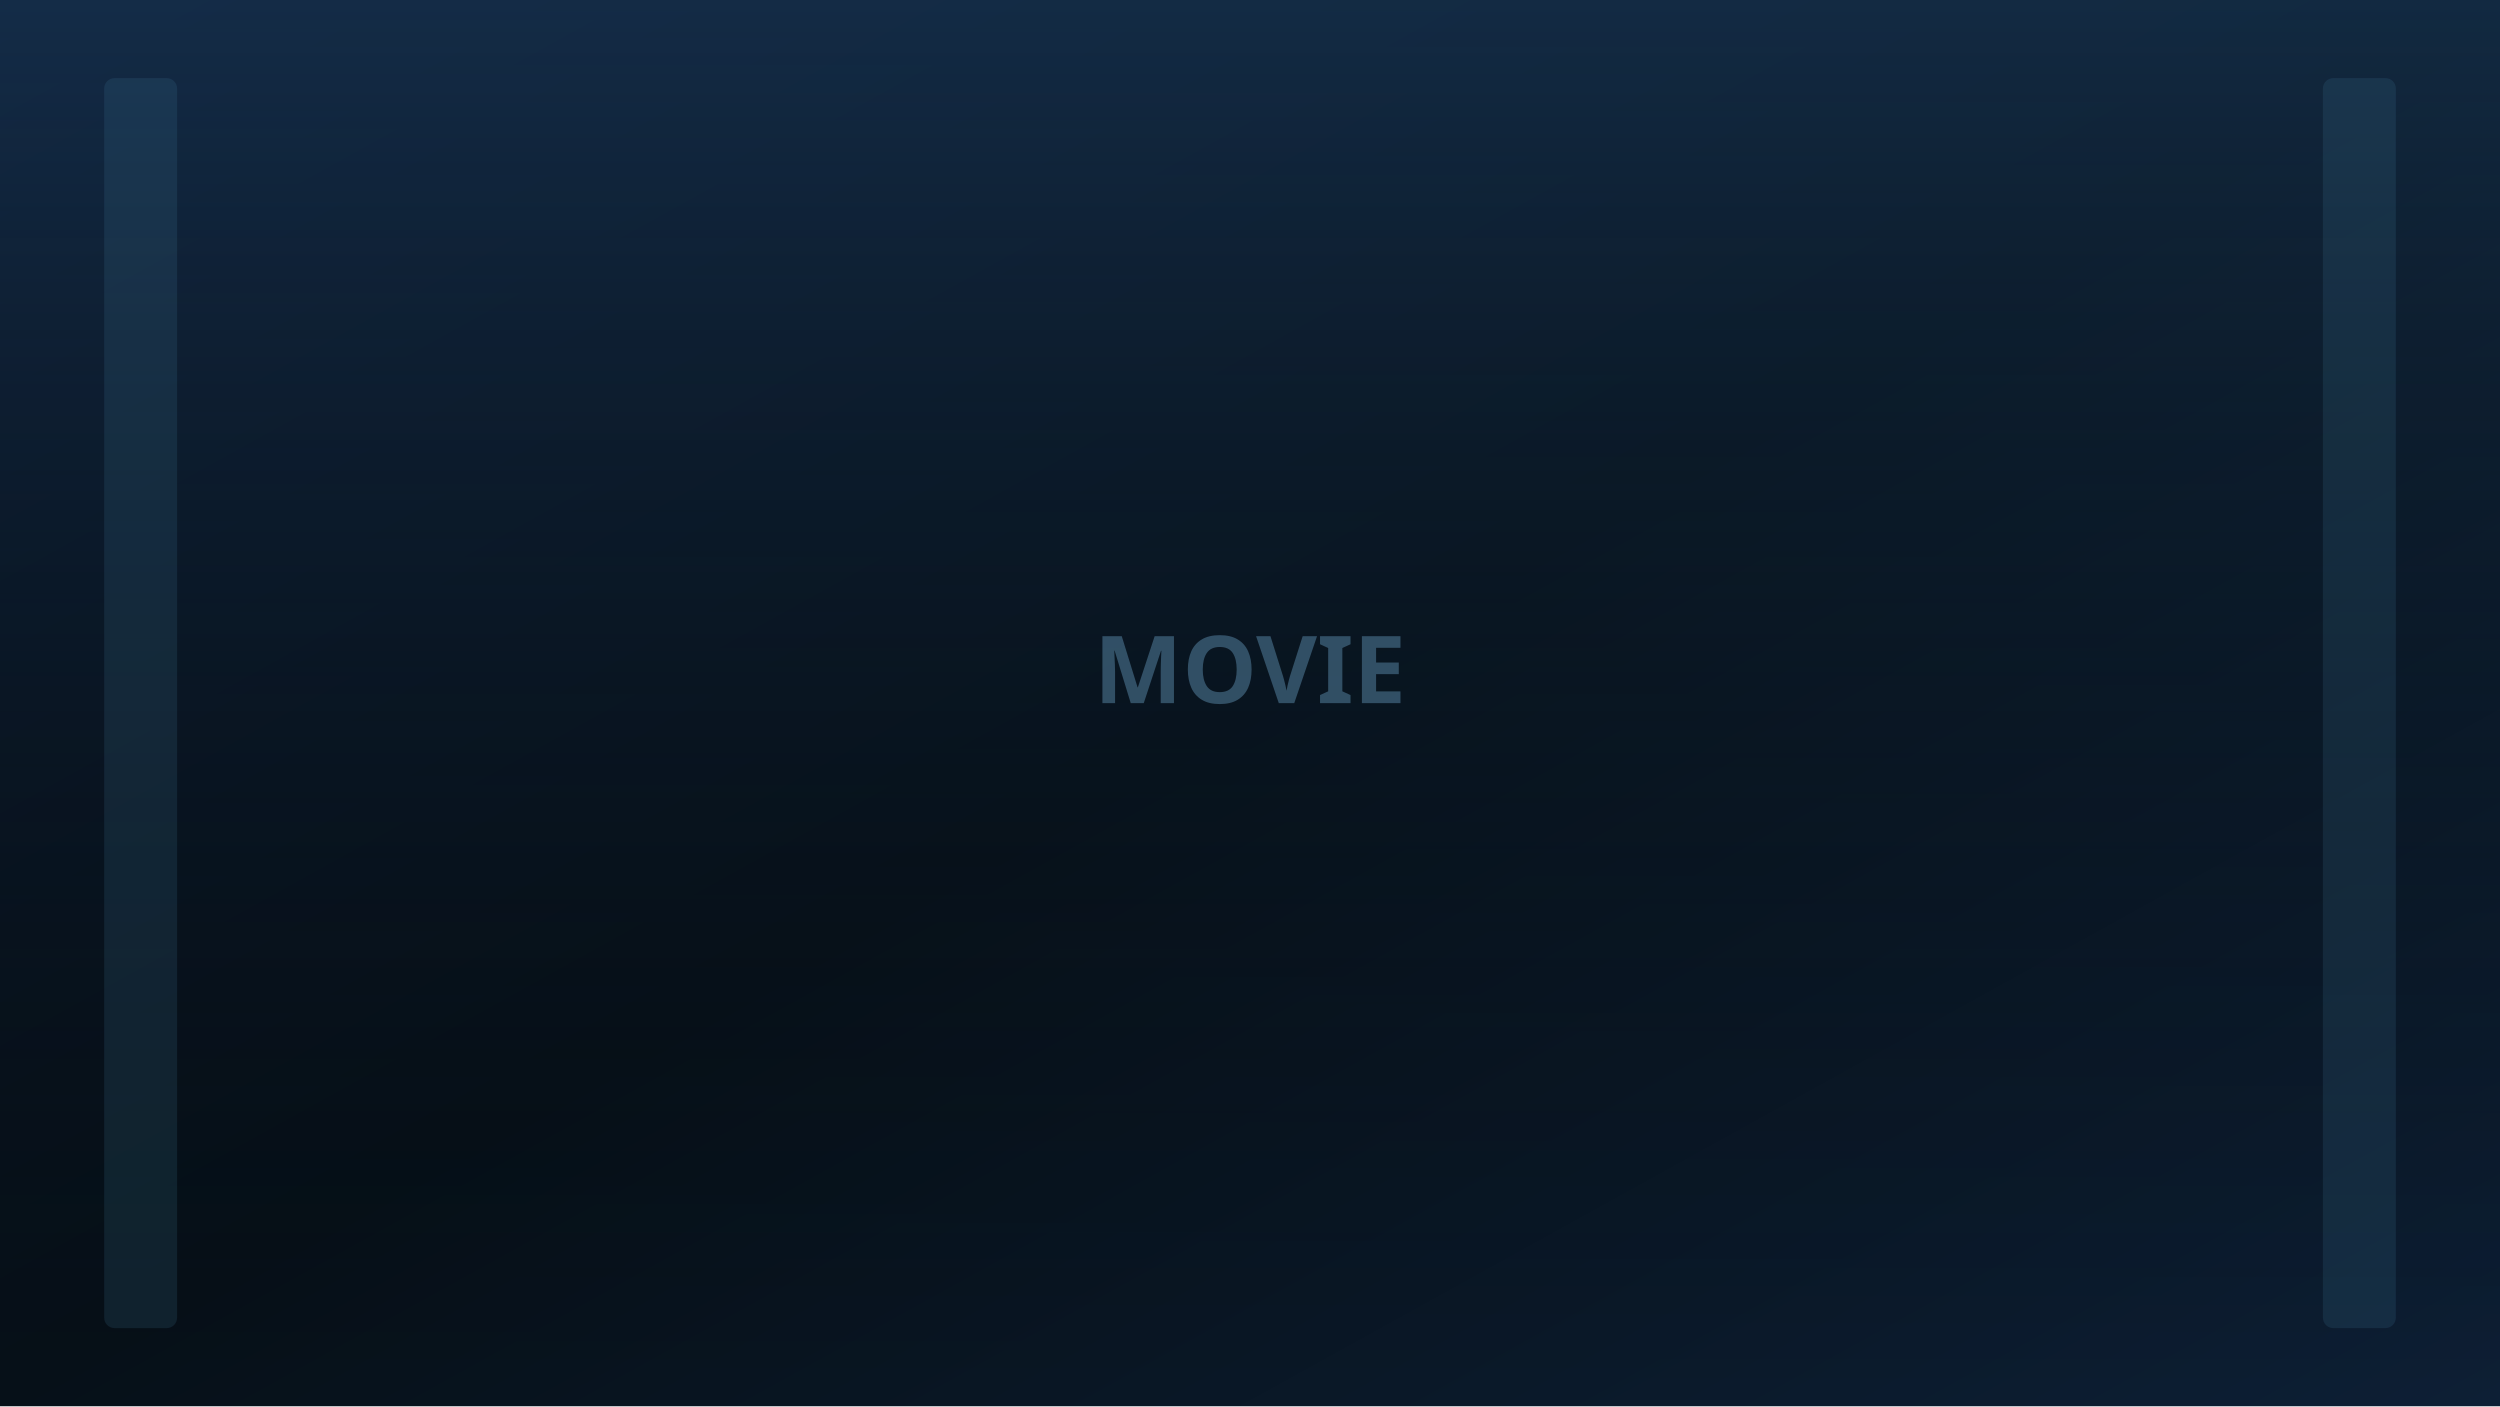
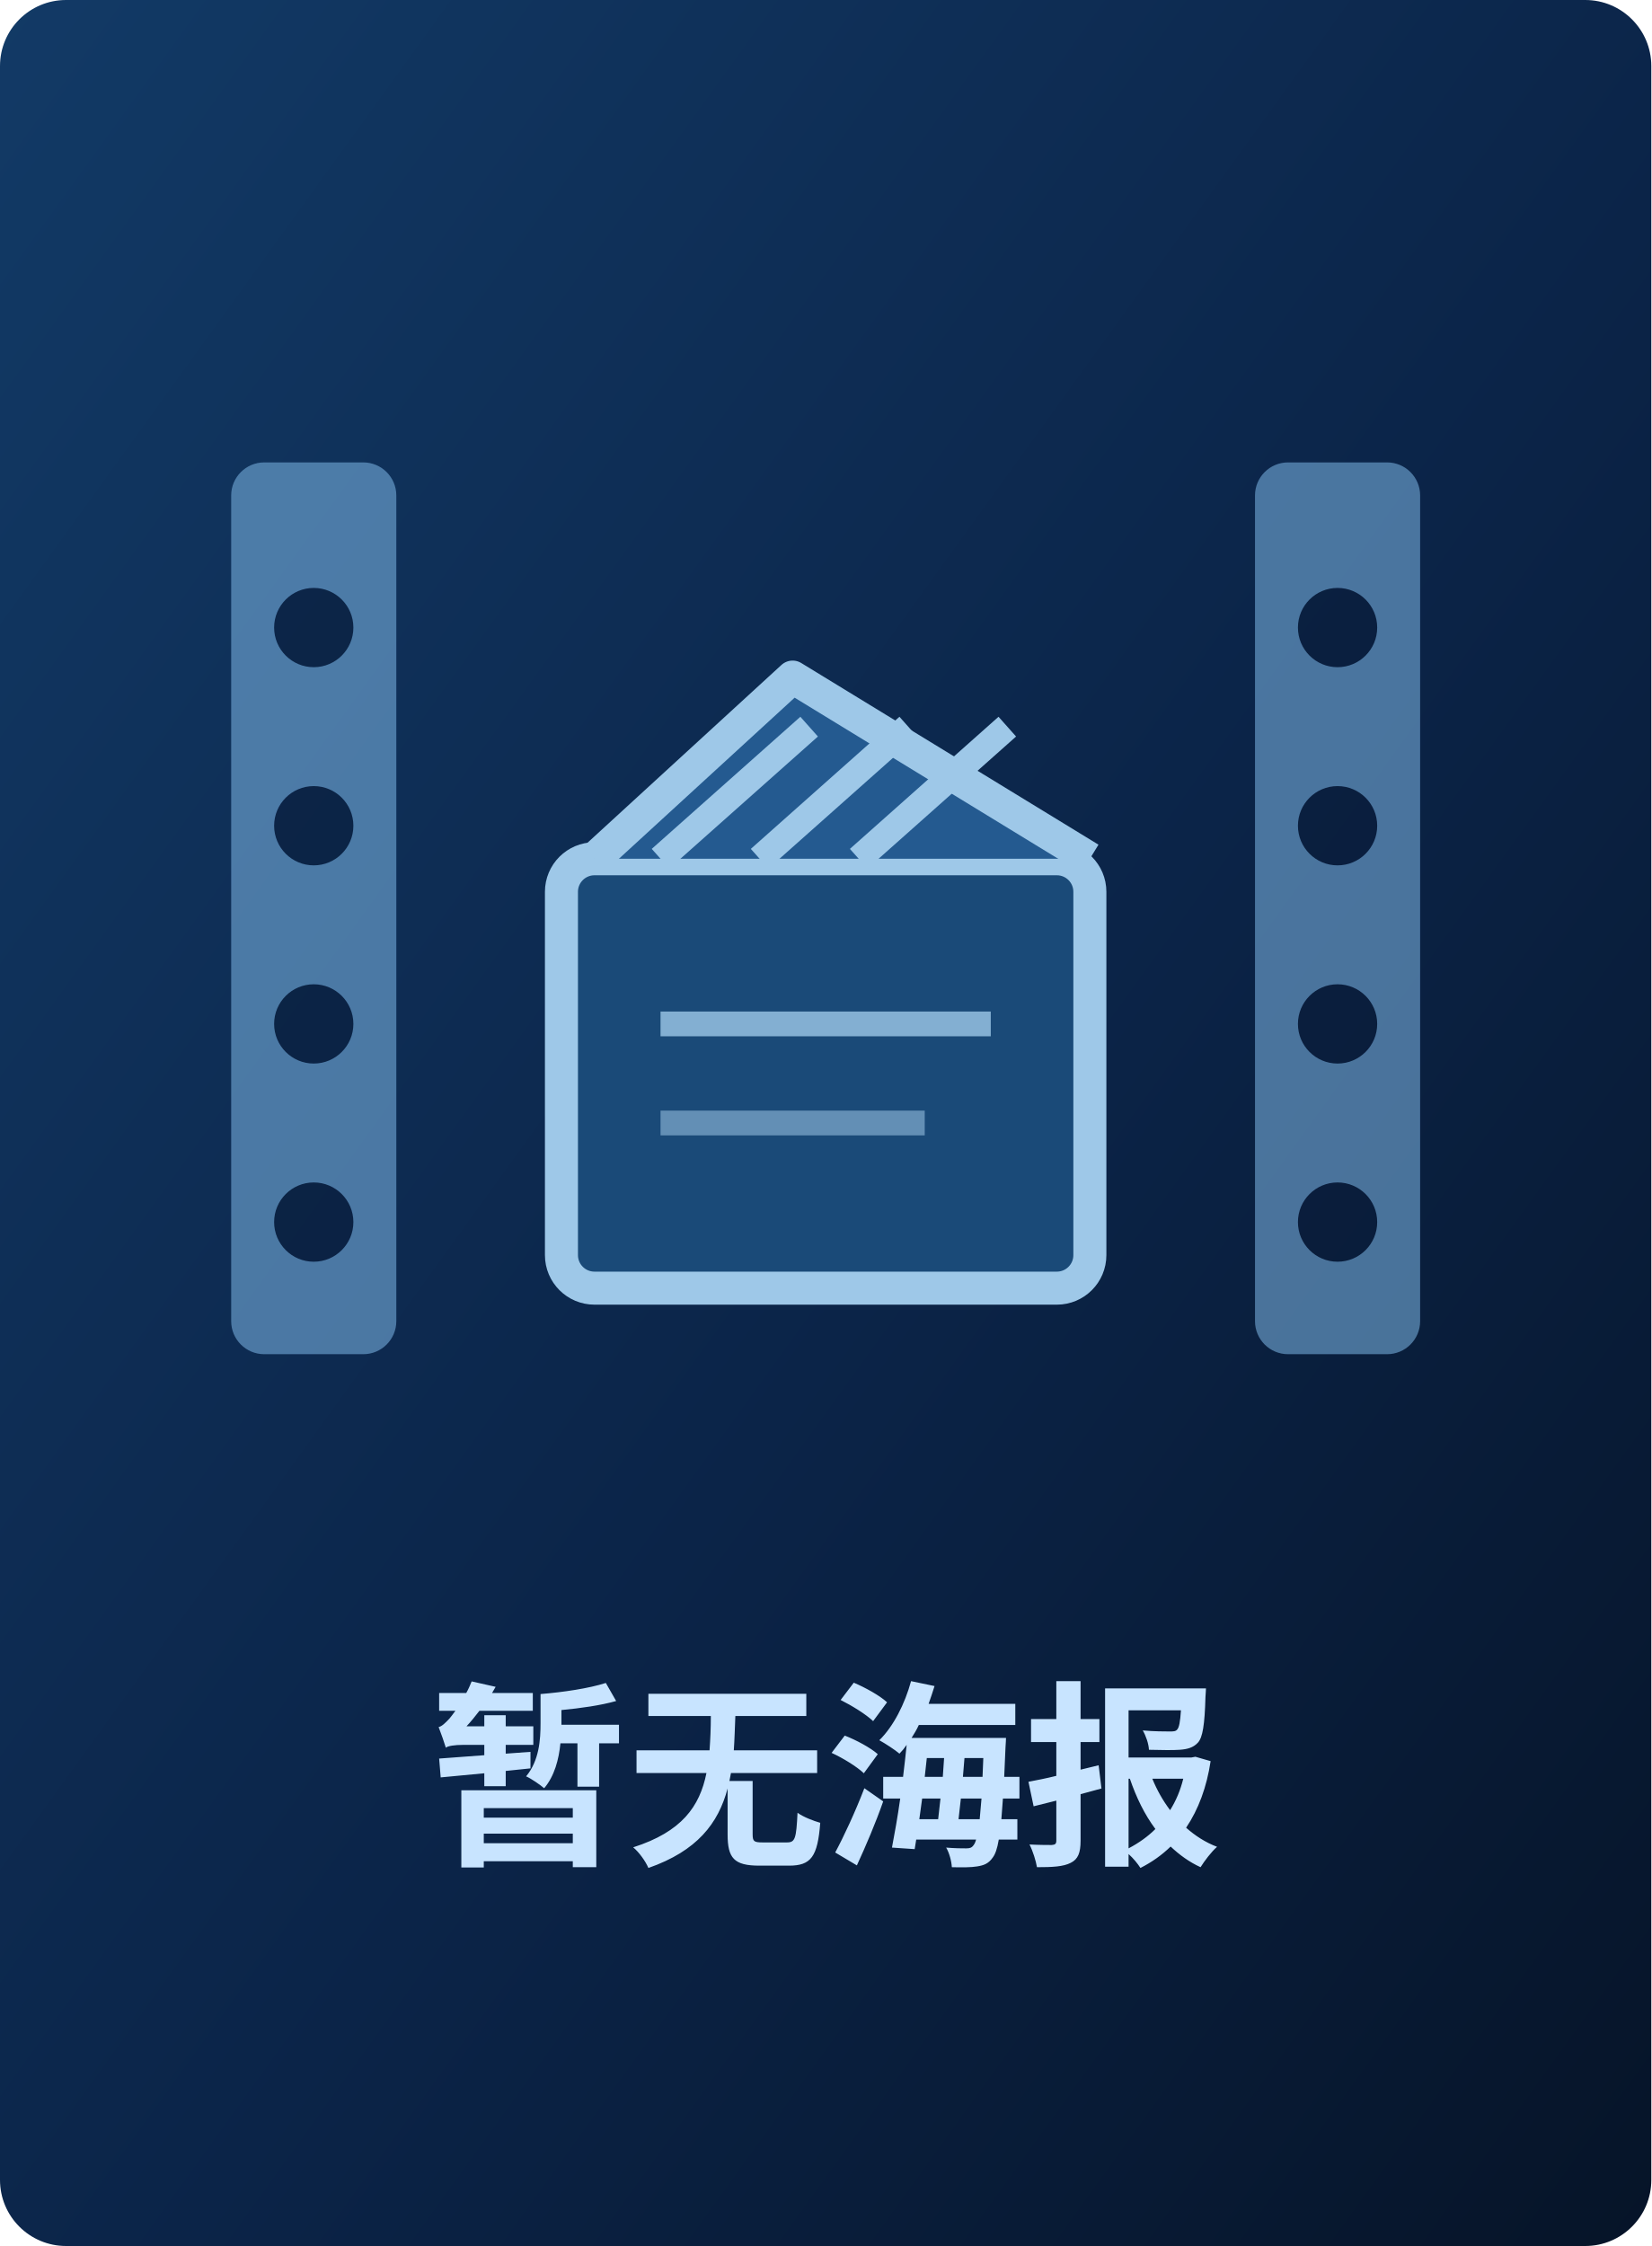
- <svg xmlns="http://www.w3.org/2000/svg" width="960" height="540" viewBox="0 0 960 540">
+ <svg xmlns="http://www.w3.org/2000/svg" width="100" height="136" viewBox="0 0 100 136" role="img" aria-label="暂无海报">
  <defs>
-     <linearGradient id="bg" x1="0%" y1="0%" x2="100%" y2="100%">
-       <stop offset="0%" stop-color="#0a1628" />
-       <stop offset="50%" stop-color="#061018" />
-       <stop offset="100%" stop-color="#0d1f35" />
-     </linearGradient>
-     <linearGradient id="shine" x1="0%" y1="0%" x2="0%" y2="100%">
-       <stop offset="0%" stop-color="#1a3a5c" stop-opacity="0.6" />
-       <stop offset="100%" stop-color="#000" stop-opacity="0" />
+     <linearGradient id="posterBg" x1="0%" y1="0%" x2="100%" y2="100%">
+       <stop offset="0%" stop-color="#123a66" />
+       <stop offset="55%" stop-color="#0b2448" />
+       <stop offset="100%" stop-color="#061428" />
    </linearGradient>
  </defs>
-   <rect width="960" height="540" fill="url(#bg)" />
-   <rect width="960" height="540" fill="url(#shine)" />
-   <g opacity="0.15" fill="#4a8ab0">
-     <rect x="40" y="30" width="28" height="480" rx="4" />
-     <rect x="892" y="30" width="28" height="480" rx="4" />
-     <circle cx="54" cy="60" r="8" />
-     <circle cx="54" cy="100" r="8" />
-     <circle cx="54" cy="140" r="8" />
-     <circle cx="906" cy="60" r="8" />
-     <circle cx="906" cy="100" r="8" />
-     <circle cx="906" cy="140" r="8" />
+   <rect width="100" height="136" rx="4" fill="url(#posterBg)" />
+   <g fill="#7eb8e8" opacity="0.55">
+     <rect x="14" y="28" width="10" height="54" rx="2" />
+     <rect x="76" y="28" width="10" height="54" rx="2" />
+     <circle cx="19" cy="38" r="2.4" fill="#0a1c38" />
+     <circle cx="19" cy="50" r="2.4" fill="#0a1c38" />
+     <circle cx="19" cy="62" r="2.4" fill="#0a1c38" />
+     <circle cx="19" cy="74" r="2.4" fill="#0a1c38" />
+     <circle cx="81" cy="38" r="2.4" fill="#0a1c38" />
+     <circle cx="81" cy="50" r="2.4" fill="#0a1c38" />
+     <circle cx="81" cy="62" r="2.4" fill="#0a1c38" />
+     <circle cx="81" cy="74" r="2.4" fill="#0a1c38" />
  </g>
-   <text x="480" y="270" text-anchor="middle" fill="#5a8aaa" font-family="sans-serif" font-size="36" font-weight="700" opacity="0.5">MOVIE</text>
+   <g transform="translate(30,36)">
+     <rect x="4" y="16" width="32" height="26" rx="2" fill="#1a4a78" stroke="#9ec8e8" stroke-width="2" />
+     <path d="M6 16 L18 5 L36 16" fill="#245a90" stroke="#9ec8e8" stroke-width="2" stroke-linejoin="round" />
+     <path d="M10 16 L19 8 M16 16 L25 8 M22 16 L31 8" stroke="#9ec8e8" stroke-width="1.6" fill="none" />
+     <line x1="10" y1="26" x2="30" y2="26" stroke="#9ec8e8" stroke-width="1.5" opacity="0.8" />
+     <line x1="10" y1="32" x2="26" y2="32" stroke="#9ec8e8" stroke-width="1.5" opacity="0.55" />
+   </g>
+   <text x="50" y="112" text-anchor="middle" fill="#c8e4ff" font-family="sans-serif" font-size="12" font-weight="700">暂无海报</text>
</svg>
